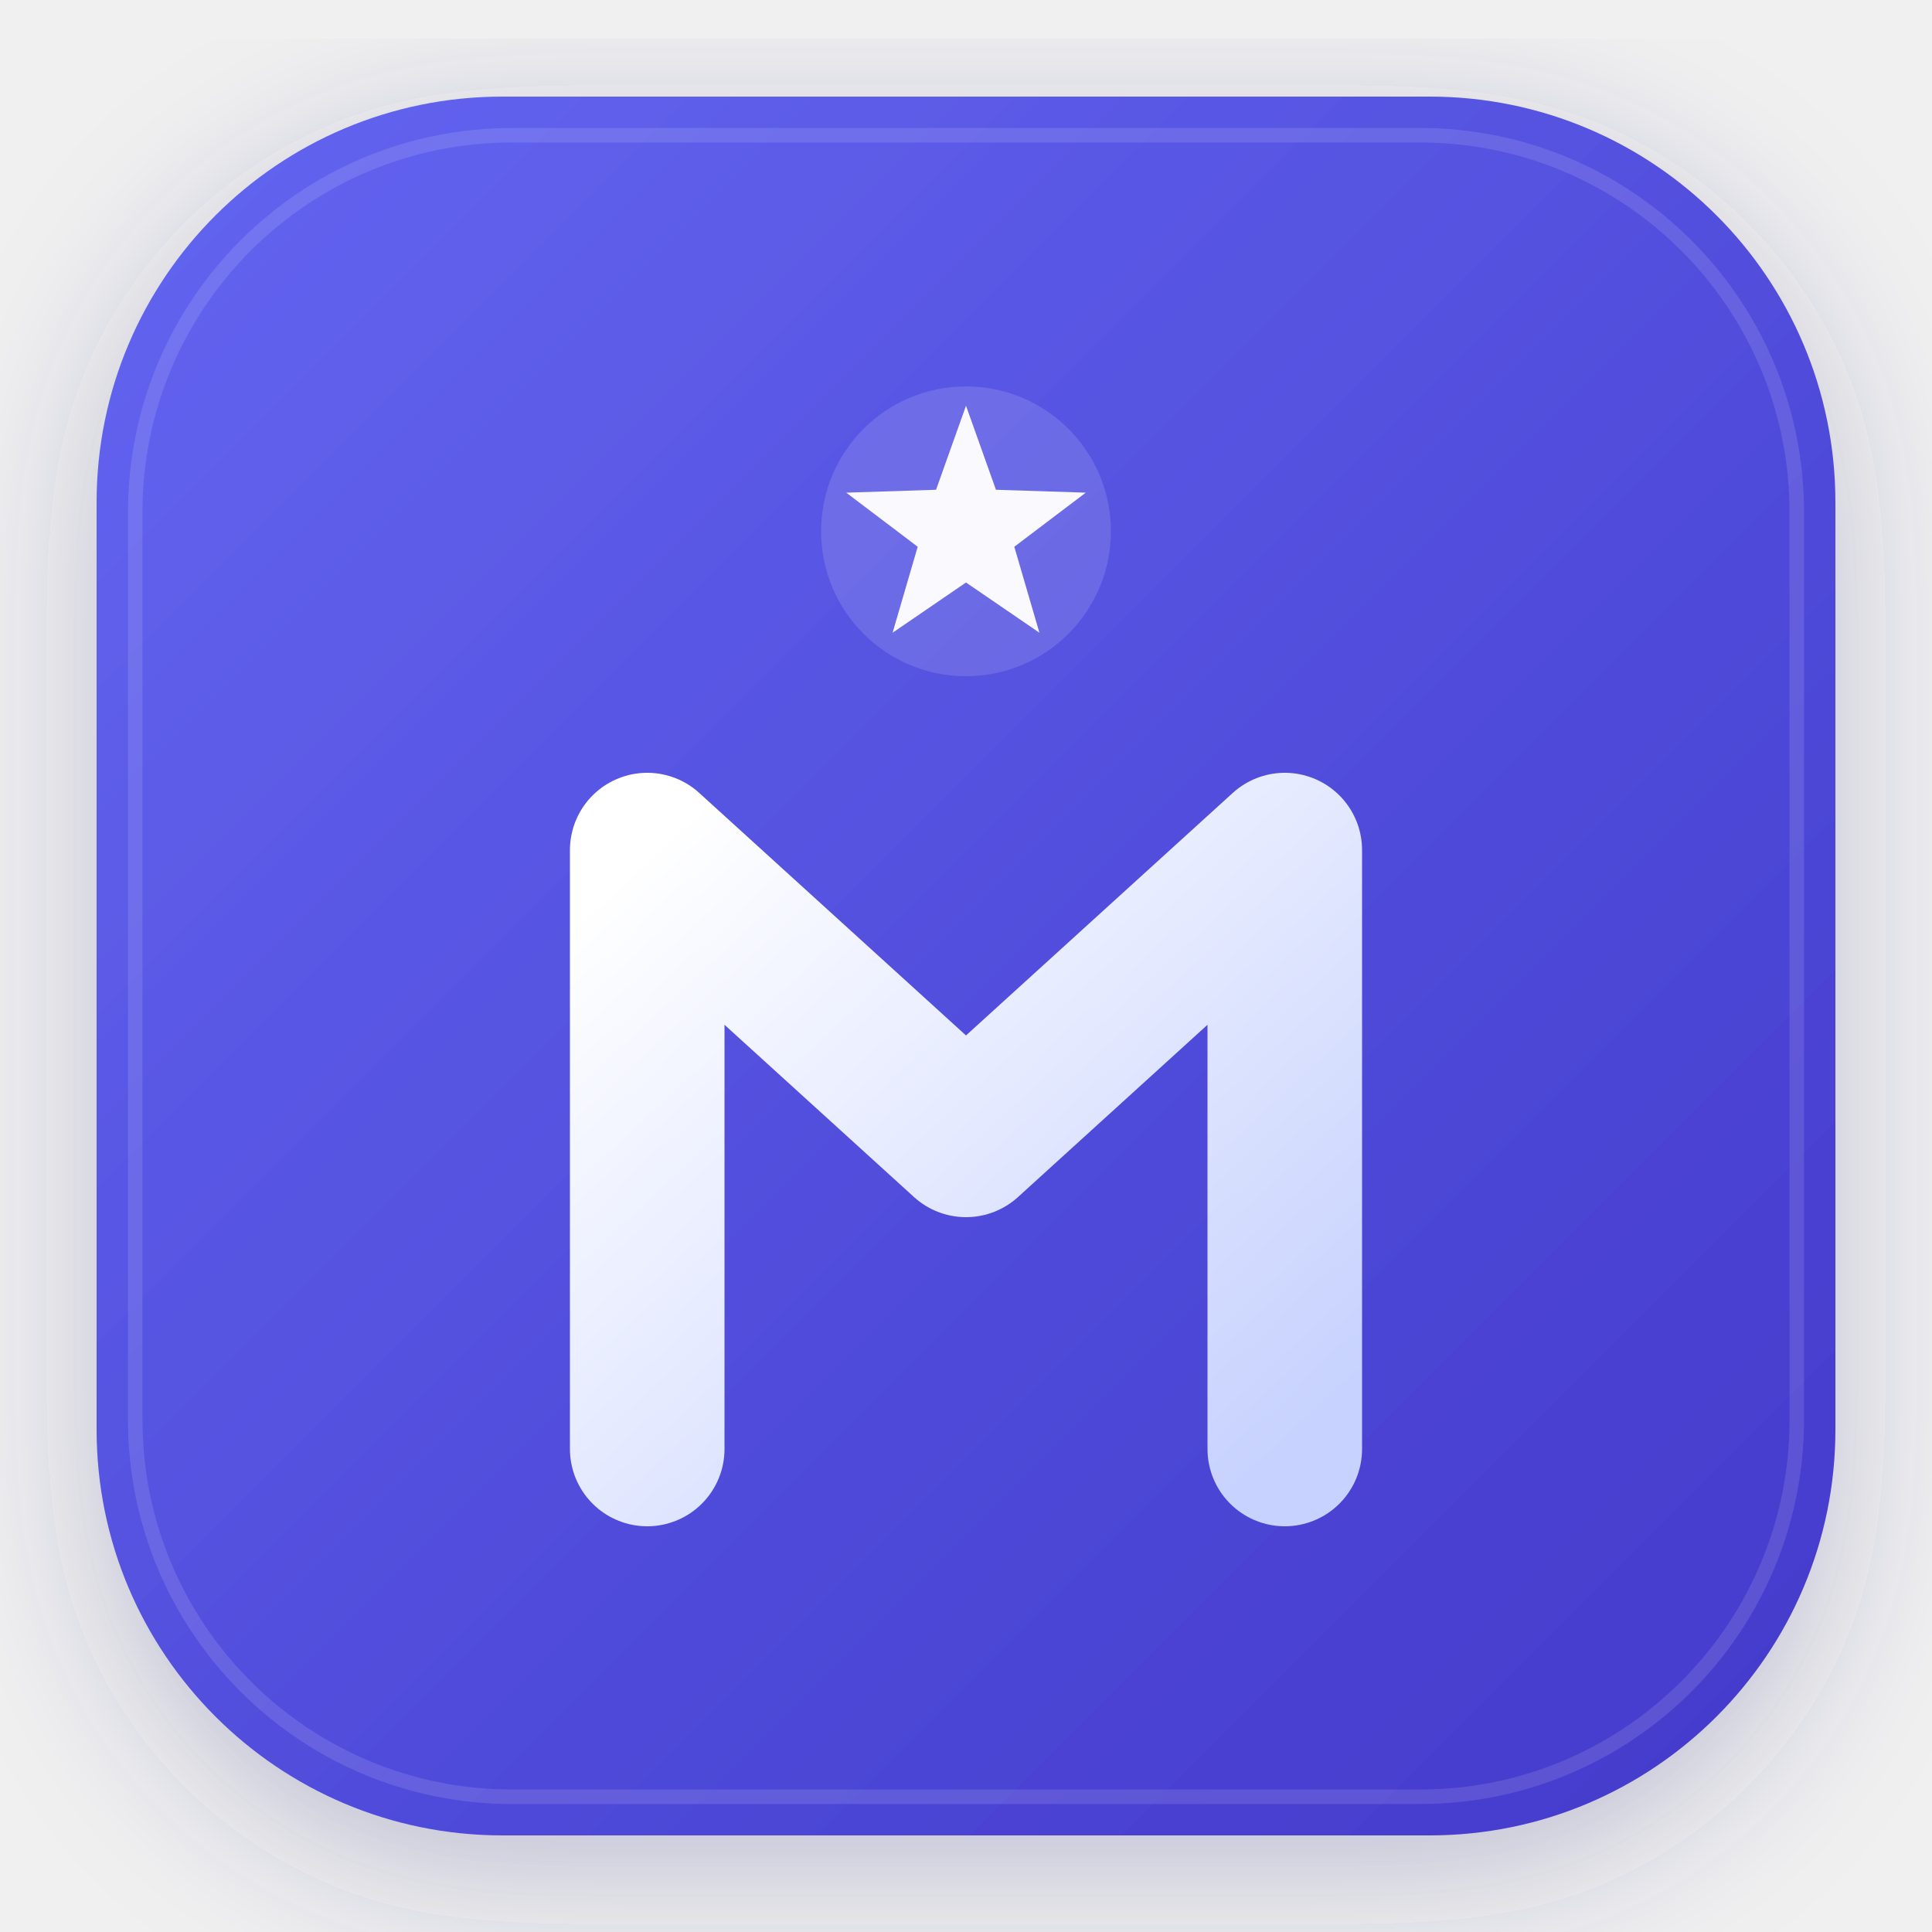
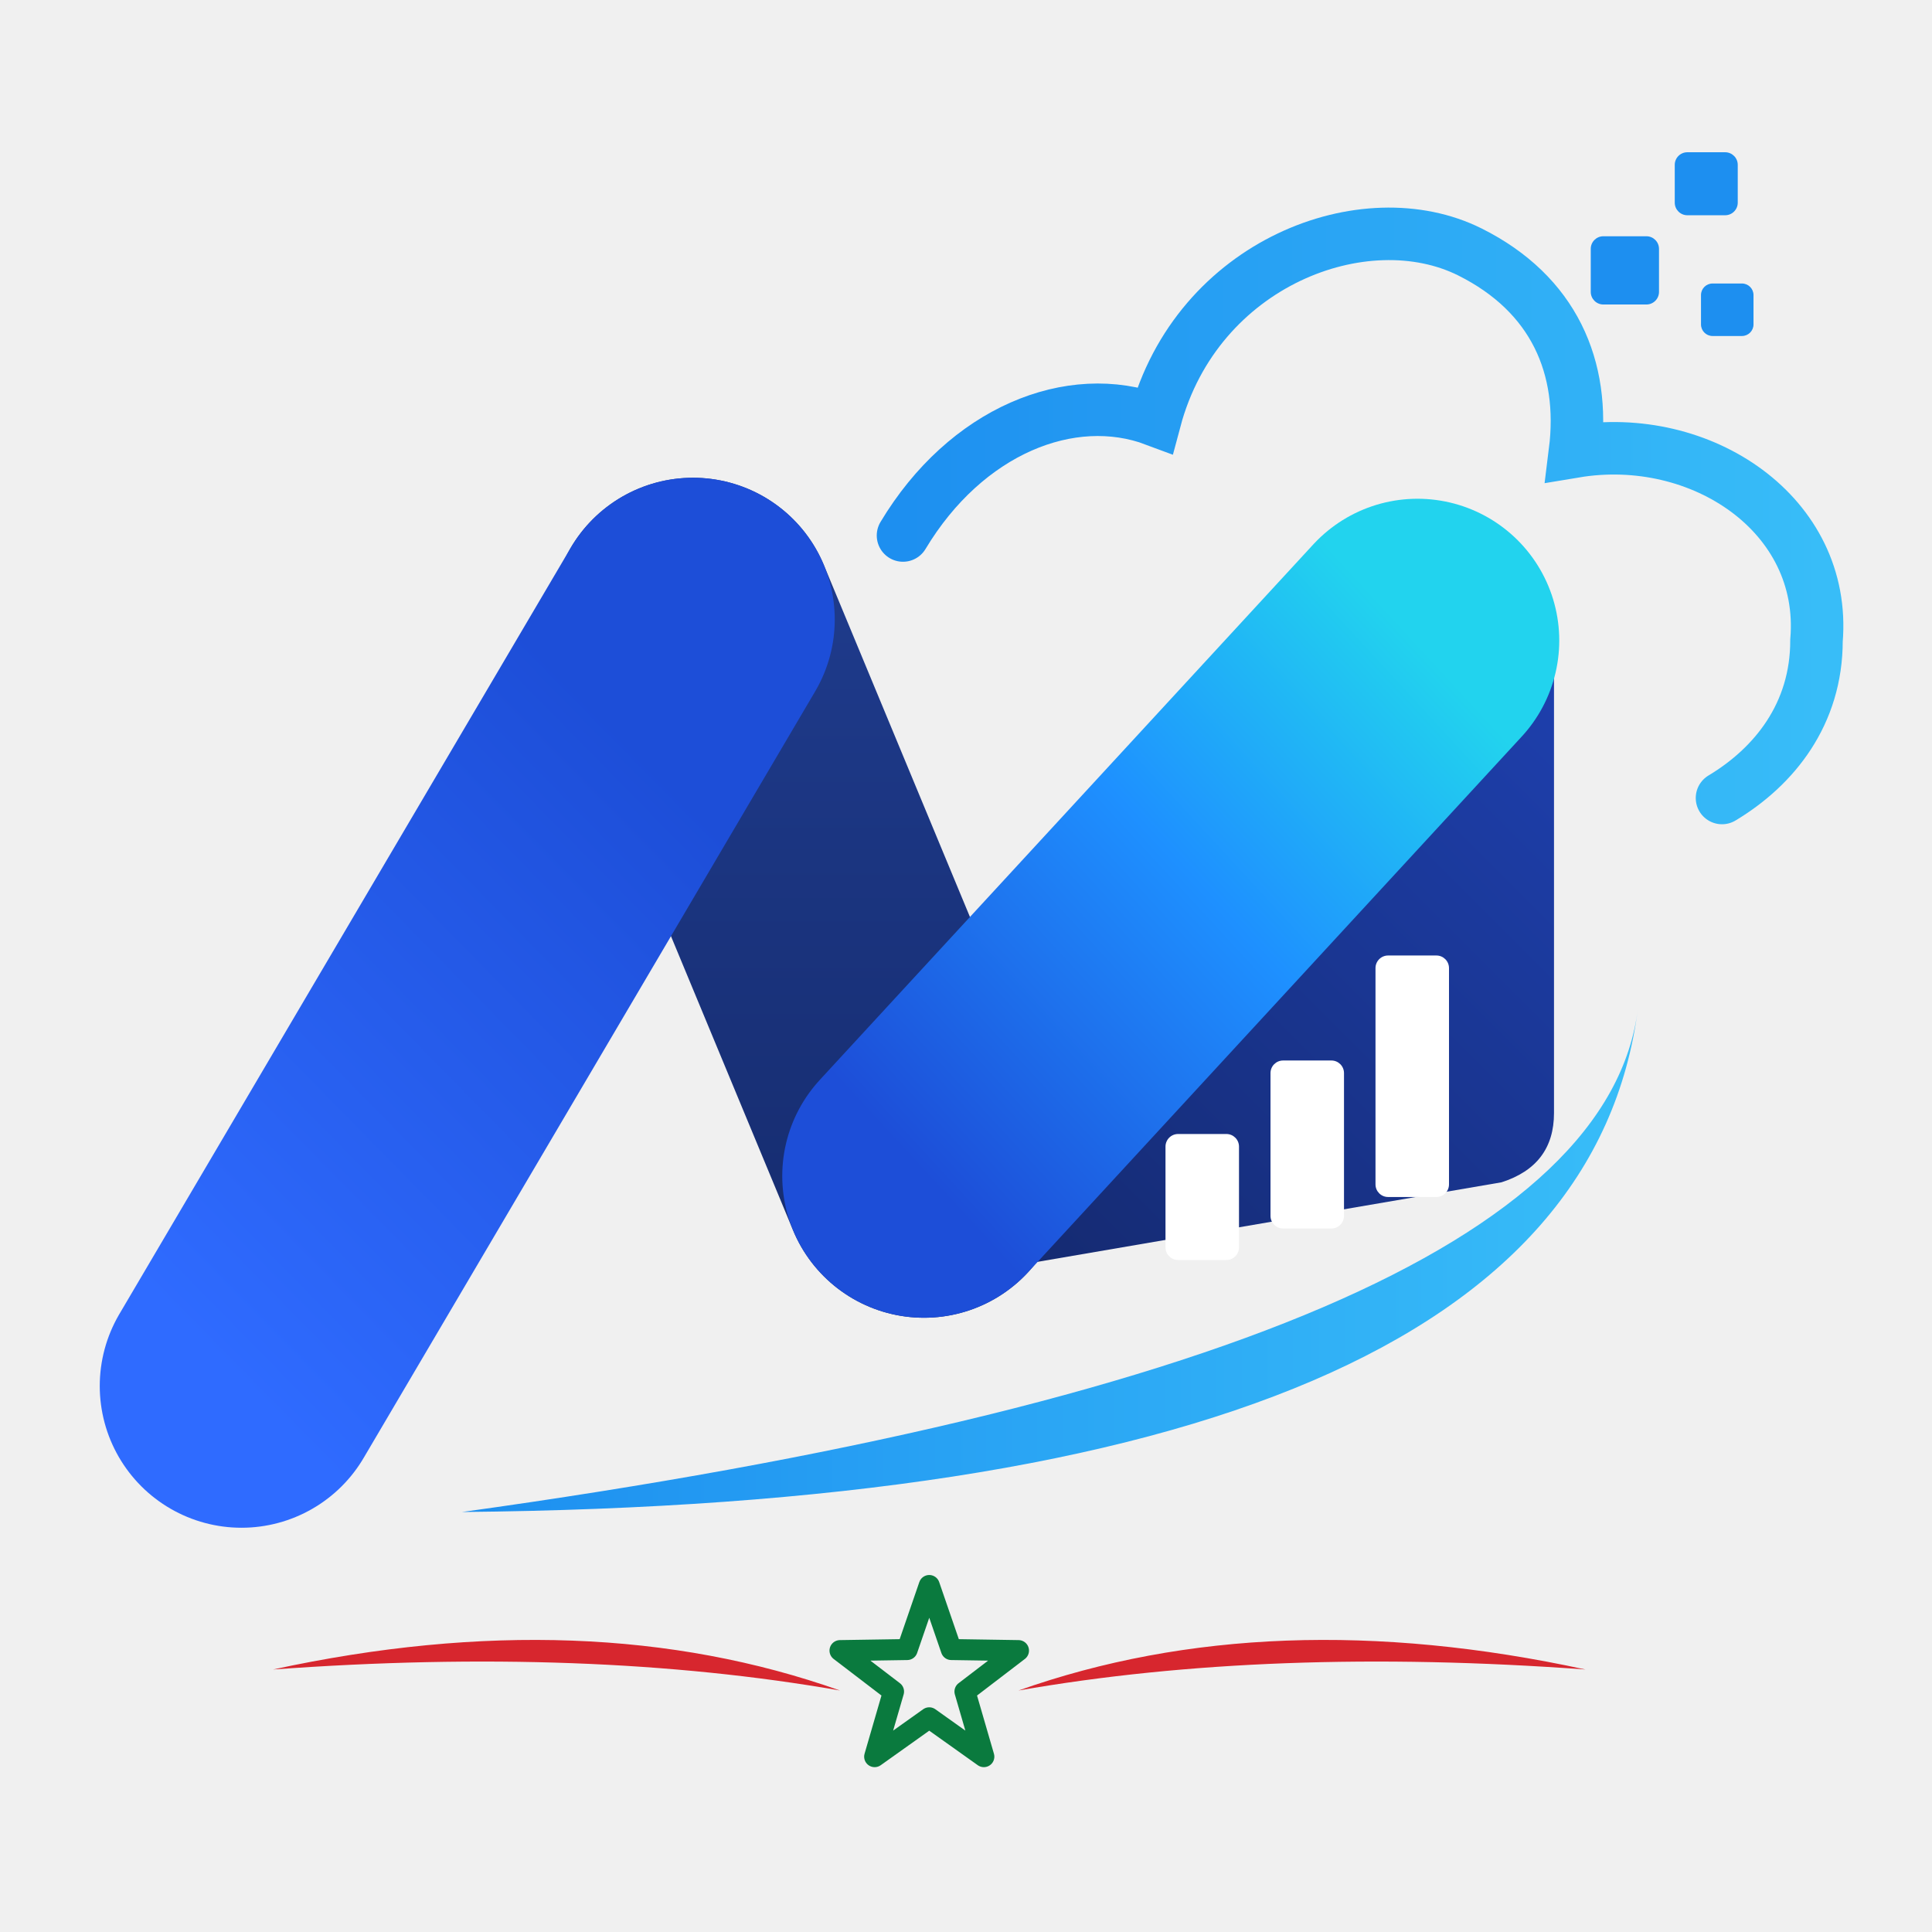
- <svg xmlns="http://www.w3.org/2000/svg" viewBox="0 0 200 200">
+ <svg xmlns="http://www.w3.org/2000/svg" viewBox="38 37 184 184" role="img" aria-label="Marnova">
  <defs>
-     <linearGradient id="bgGrad" x1="0%" y1="0%" x2="100%" y2="100%">
-       <stop offset="0%" style="stop-color:#6366f1;stop-opacity:1" />
-       <stop offset="100%" style="stop-color:#4338ca;stop-opacity:1" />
+     <linearGradient id="mkA" x1="0" y1="1" x2="0.6" y2="0">
+       <stop offset="0" stop-color="#2F6BFF" />
+       <stop offset="1" stop-color="#1D4ED8" />
    </linearGradient>
-     <linearGradient id="mGrad" x1="0%" y1="0%" x2="100%" y2="100%">
-       <stop offset="0%" style="stop-color:#ffffff;stop-opacity:1" />
-       <stop offset="100%" style="stop-color:#c7d2fe;stop-opacity:1" />
+     <linearGradient id="mkB" x1="0" y1="0" x2="0" y2="1">
+       <stop offset="0" stop-color="#1E3A8A" />
+       <stop offset="1" stop-color="#172E73" />
    </linearGradient>
-     <filter id="shadow">
-       <feDropShadow dx="0" dy="4" stdDeviation="8" flood-color="#312e81" flood-opacity="0.25" />
-     </filter>
+     <linearGradient id="mkC" x1="1" y1="0" x2="0" y2="1">
+       <stop offset="0" stop-color="#22D3EE" />
+       <stop offset="0.45" stop-color="#1E90FF" />
+       <stop offset="1" stop-color="#1D4ED8" />
+     </linearGradient>
+     <linearGradient id="mkD" x1="1" y1="0" x2="0" y2="1">
+       <stop offset="0" stop-color="#1E40AF" />
+       <stop offset="1" stop-color="#14286B" />
+     </linearGradient>
+     <linearGradient id="mkS" x1="0" y1="0" x2="1" y2="0">
+       <stop offset="0" stop-color="#1D8FF0" />
+       <stop offset="1" stop-color="#38BDF8" />
+     </linearGradient>
  </defs>
-   <rect x="10" y="10" width="180" height="180" rx="42" fill="url(#bgGrad)" filter="url(#shadow)" />
-   <rect x="14" y="14" width="172" height="172" rx="39" fill="none" stroke="rgba(255,255,255,0.12)" stroke-width="1.5" />
-   <path d="M 67,150 L 67,88 L 100,118 L 133,88 L 133,150" fill="none" stroke="url(#mGrad)" stroke-width="16" stroke-linecap="round" stroke-linejoin="round" />
-   <circle cx="100" cy="55" r="15" fill="rgba(255,255,255,0.13)" />
-   <polygon points="100,42 103.1,50.7 112.4,51 105,56.6 107.6,65.5 100,60.3 92.4,65.5 95,56.6 87.6,51 96.9,50.7" fill="#ffffff" opacity="0.96" />
+   <path d="M104 96 L126 149" stroke="url(#mkB)" stroke-width="27" stroke-linecap="round" fill="none" />
+   <path d="M61 169 L104 96" stroke="url(#mkA)" stroke-width="27" stroke-linecap="round" fill="none" />
+   <path d="M173 98 L186 98 L186 143 Q186 148 181 149.6 L132 158 L126 149 Z" fill="url(#mkD)" />
+   <path d="M126 149 L173 98" stroke="url(#mkC)" stroke-width="27" stroke-linecap="round" fill="none" />
+   <g fill="#FFFFFF">
+     <rect x="149" y="145" width="7" height="12" rx="1.2" />
+     <rect x="159" y="138" width="7" height="16" rx="1.2" />
+     <rect x="169" y="128" width="7" height="23" rx="1.2" />
+   </g>
+   <path d="M82 181 Q188 180 194 133 Q190 166 82 181 Z" fill="url(#mkS)" />
+   <path d="M124 88 C130 78 140 74 148 77 C152 62 168 56 178 61 C186 65 189 72 188 80 C200 78 212 86 211 98 C211 105 207 110 202 113" stroke="url(#mkS)" stroke-width="5" stroke-linecap="round" fill="none" />
+   <g fill="#1D8FF0">
+     <rect x="197.5" y="51.5" width="6" height="6" rx="1.2" />
+     <rect x="189.5" y="59.5" width="6.5" height="6.5" rx="1.2" />
+     <rect x="200" y="64" width="5" height="5" rx="1.1" />
+   </g>
+   <path d="M64 196 Q94 189.5 118 198 Q94 193.8 64 196 Z" fill="#D7262E" />
+   <path d="M189 196 Q159 189.5 135 198 Q159 193.8 189 196 Z" fill="#D7262E" />
+   <path d="M126.5 188 L128.6 194.1 L135 194.2 L129.9 198.1 L131.7 204.3 L126.5 200.6 L121.3 204.3 L123.1 198.1 L118 194.2 L124.4 194.1 Z" fill="none" stroke="#0A7A3E" stroke-width="2" stroke-linejoin="round" />
</svg>
